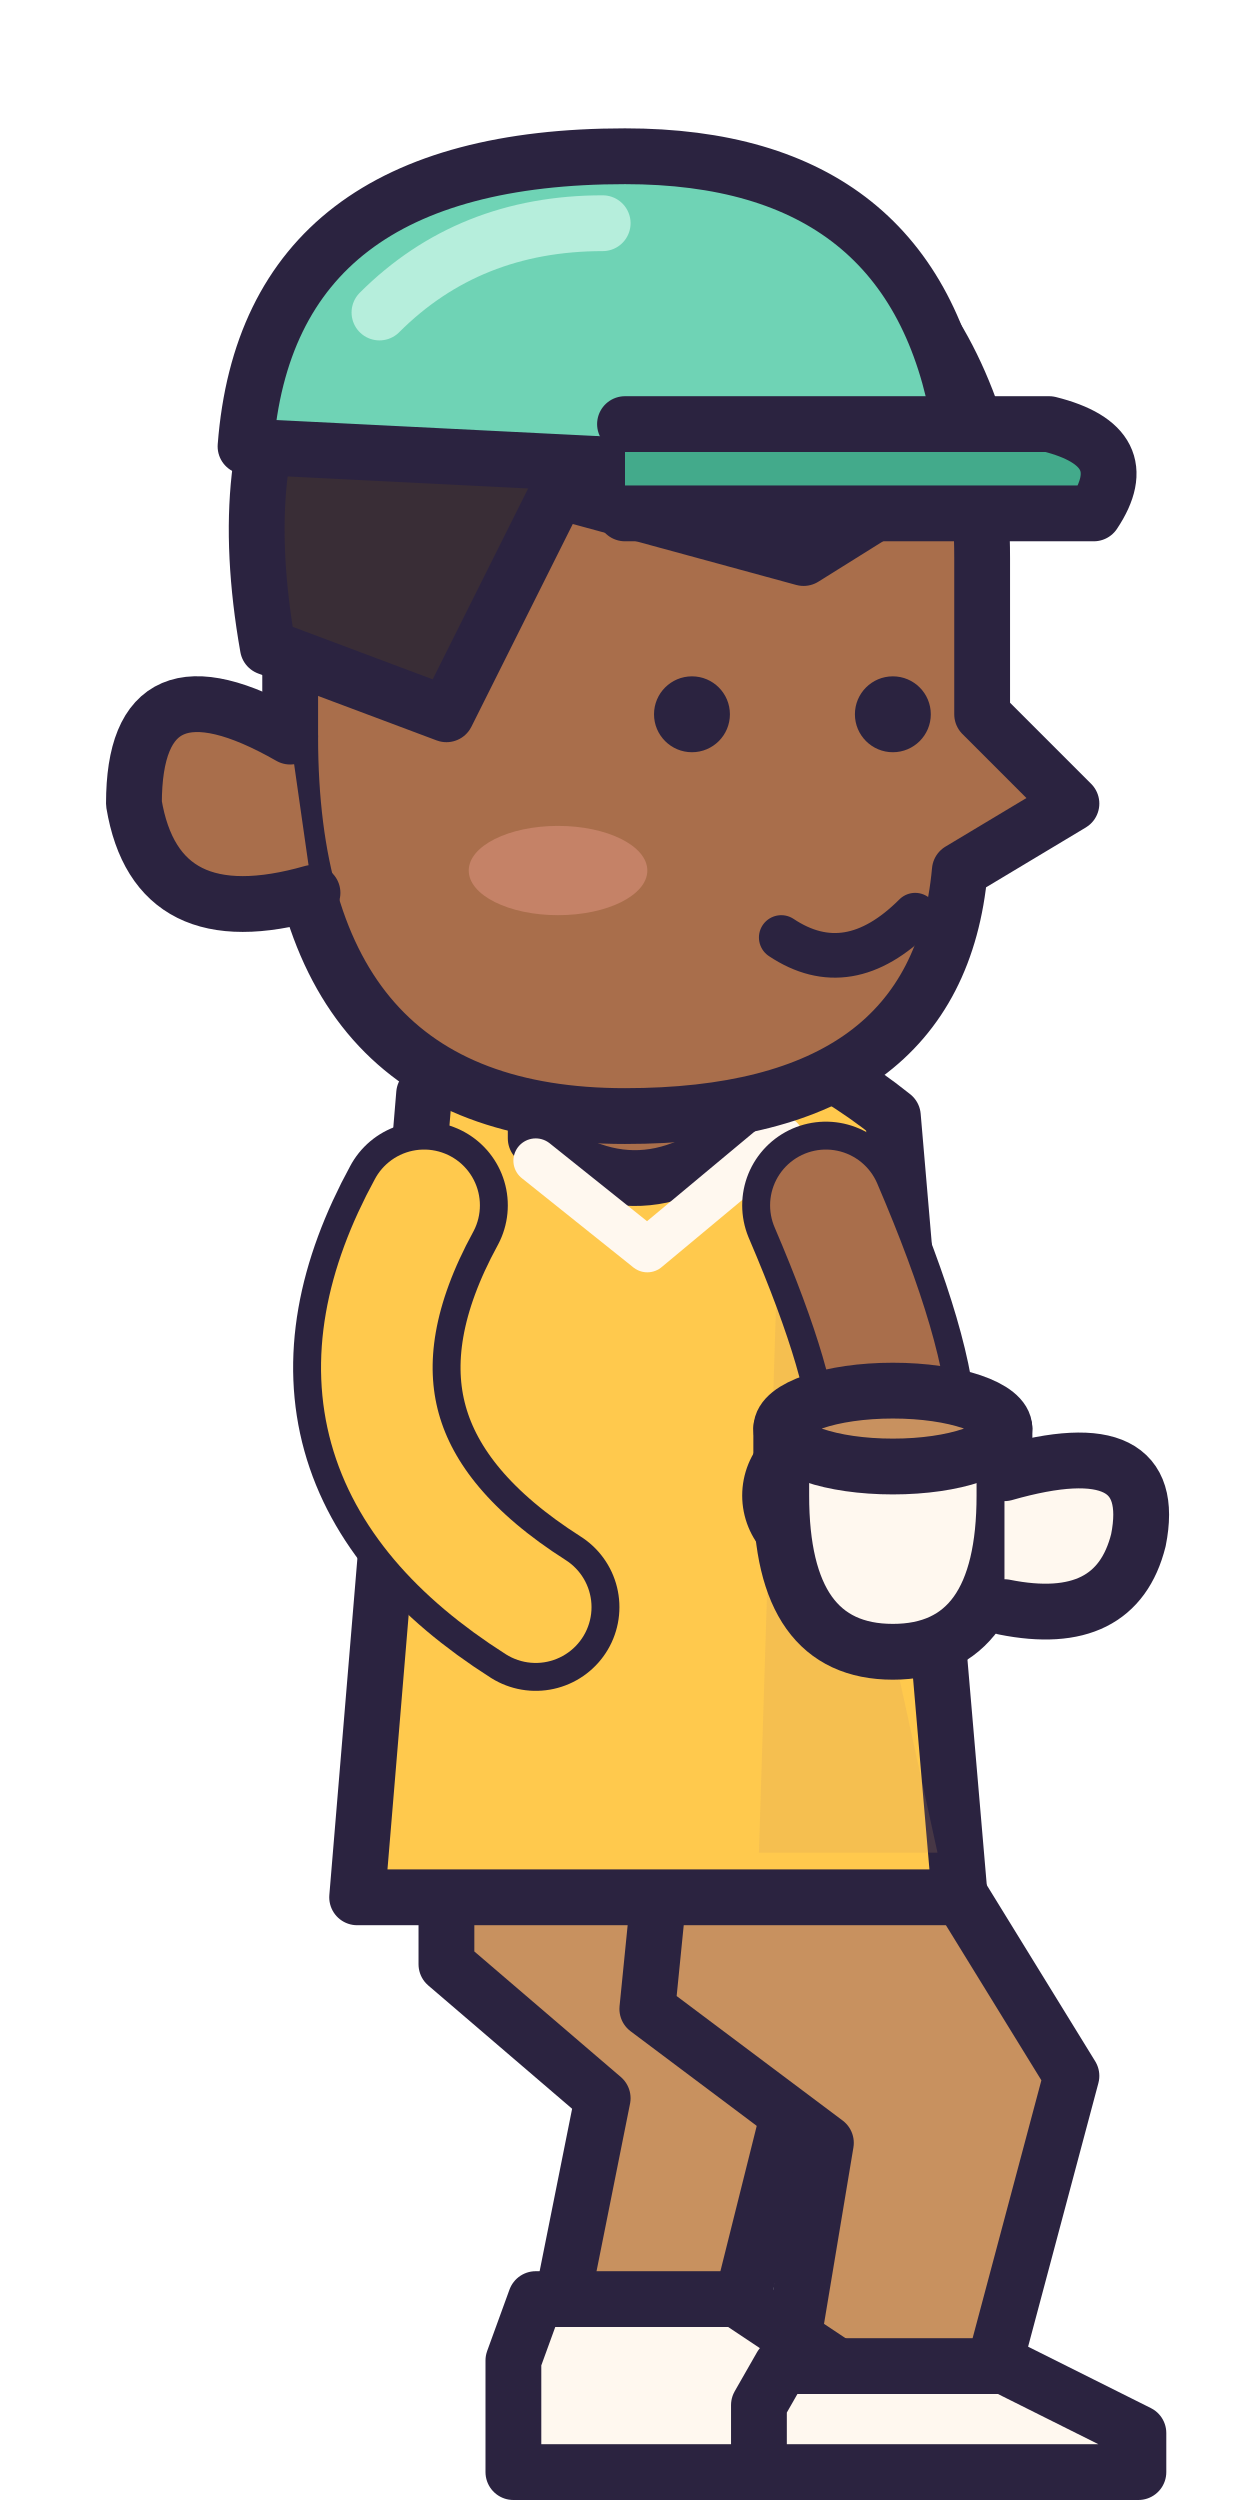
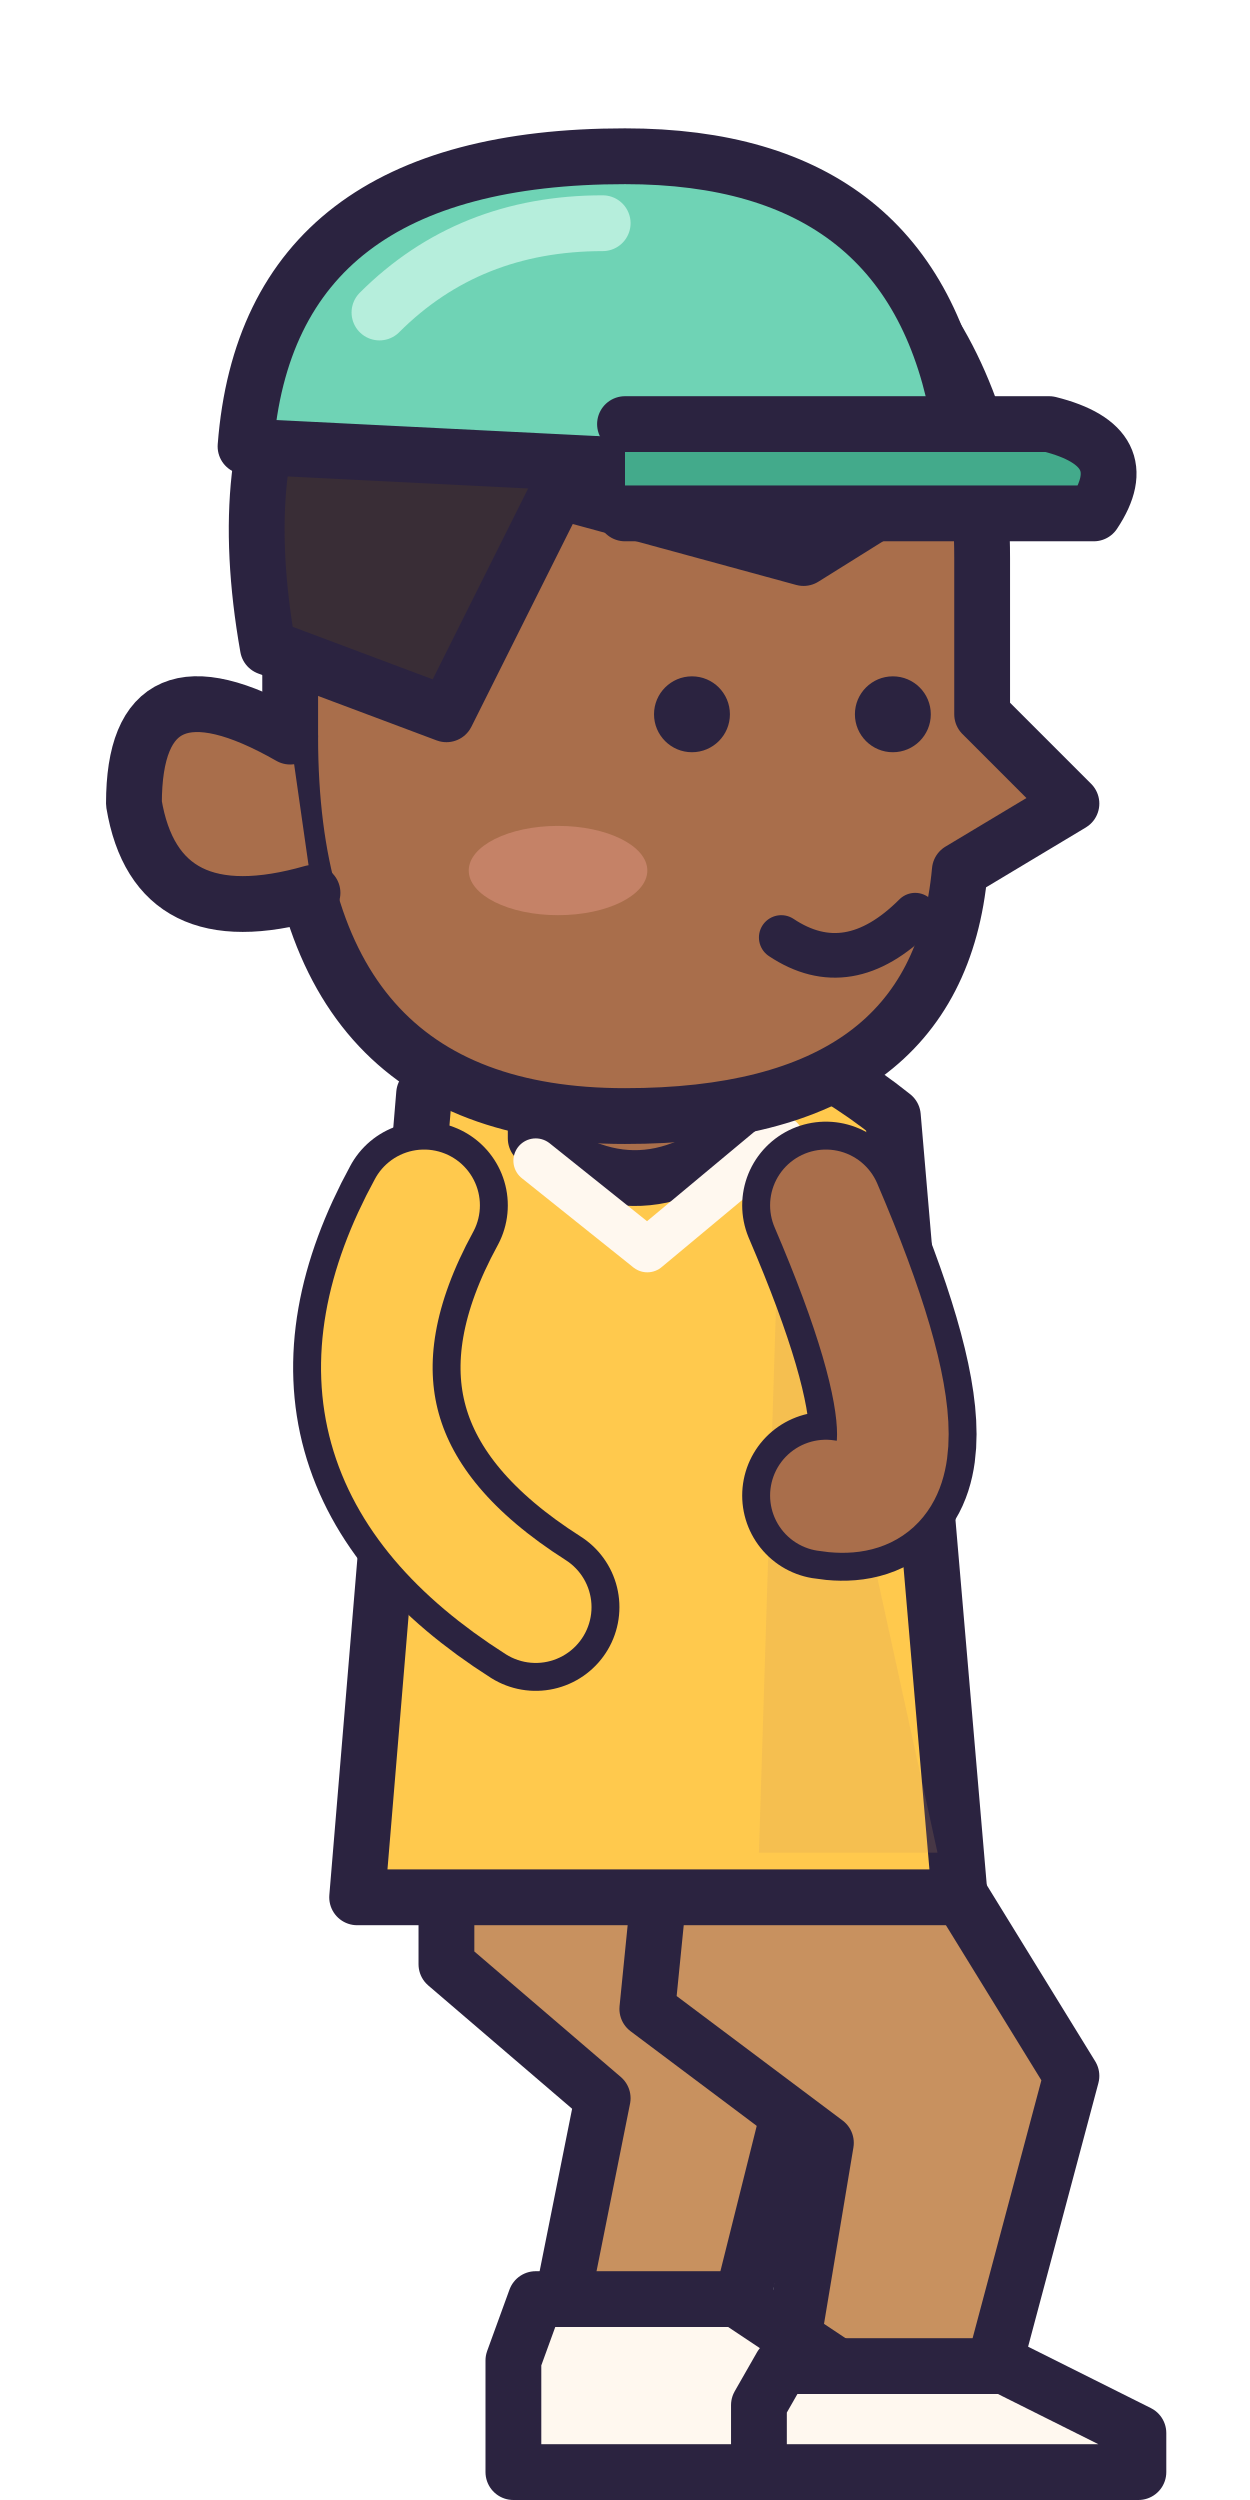
<svg xmlns="http://www.w3.org/2000/svg" width="56" height="112" viewBox="0 0 56 112">
  <g stroke="#2b2340" stroke-width="2.5" stroke-linecap="round" stroke-linejoin="round">
    <path d="M20 80h10l6 12-3 12h-8l2-10-7-6Z" fill="#c8915f" vector-effect="non-scaling-stroke" />
    <path d="M30 80h10l8 13-4 15h-9l2-12-8-6Z" fill="#c8915f" vector-effect="non-scaling-stroke" />
    <path d="M24 103h9l6 4v3.75H23v-5Z" fill="#fff8ef" vector-effect="non-scaling-stroke" />
    <path d="M35 106h10l6 3v1.75H34v-3Z" fill="#fff8ef" vector-effect="non-scaling-stroke" />
    <path d="M19 49q11-7 21 1l3 35H16Z" fill="#ffc94d" vector-effect="non-scaling-stroke" />
    <path d="M35 51l7 32h-8Z" fill="#c8915f" stroke="none" opacity="0.18" vector-effect="non-scaling-stroke" />
    <path d="M24 44v7q5 4 10-1v-7" fill="#a96e4b" vector-effect="non-scaling-stroke" />
    <path d="M24 52l5 4 6-5" fill="none" stroke="#fff8ef" stroke-width="2" vector-effect="non-scaling-stroke" />
    <path d="M19 54Q13 65 24 72" fill="none" stroke="#2b2340" stroke-width="7.5" vector-effect="non-scaling-stroke" />
    <path d="M19 54Q13 65 24 72" fill="none" stroke="#ffc94d" stroke-width="5" vector-effect="non-scaling-stroke" />
    <path d="M37 54Q43 68 37 67" fill="none" stroke="#2b2340" stroke-width="7.5" vector-effect="non-scaling-stroke" />
    <path d="M37 54Q43 68 37 67" fill="none" stroke="#a96e4b" stroke-width="5" vector-effect="non-scaling-stroke" />
    <g transform="translate(0 0) rotate(0 28 35)">
      <path d="M13 23q0-13 16-13 15 0 15 15v7l4 4-5 3q-1 11-15 11-15 0-15-17Z" fill="#a96e4b" vector-effect="non-scaling-stroke" />
      <path d="M13 33q-7-4-7 3 1 6 8 4" fill="#a96e4b" vector-effect="non-scaling-stroke" />
      <path d="M12 29q-3-17 12-20 16-3 20 11l-8 5-11-3-5 10Z" fill="#392d36" vector-effect="non-scaling-stroke" />
      <path d="M11 20q1-13 17-13 13 0 15 12l-12 2Z" fill="#6fd3b5" vector-effect="non-scaling-stroke" />
      <path d="M28 19h19q4 1 2 4H28" fill="#43aa8b" vector-effect="non-scaling-stroke" />
      <path d="M17 14q4-4 10-4" fill="none" stroke="#b6eedc" stroke-width="2.5" vector-effect="non-scaling-stroke" />
      <circle cx="31" cy="32" r="1.7" fill="#2b2340" stroke="none" vector-effect="non-scaling-stroke" />
      <circle cx="40" cy="32" r="1.7" fill="#2b2340" stroke="none" vector-effect="non-scaling-stroke" />
      <path d="M35 42q3 2 6-1" fill="none" stroke="#2b2340" stroke-width="2" vector-effect="non-scaling-stroke" />
      <ellipse cx="25" cy="39" rx="4" ry="2" fill="#c58267" stroke="none" vector-effect="non-scaling-stroke" />
    </g>
-     <path d="M35 64h10v3q0 7-5 7t-5-7Z" fill="#fff8ef" vector-effect="non-scaling-stroke" />
-     <path d="M45 66q7-2 6 3-1 4-6 3" fill="#fff8ef" vector-effect="non-scaling-stroke" />
-     <ellipse cx="40" cy="64" rx="5" ry="1.7" fill="#c8915f" vector-effect="non-scaling-stroke" />
  </g>
</svg>
